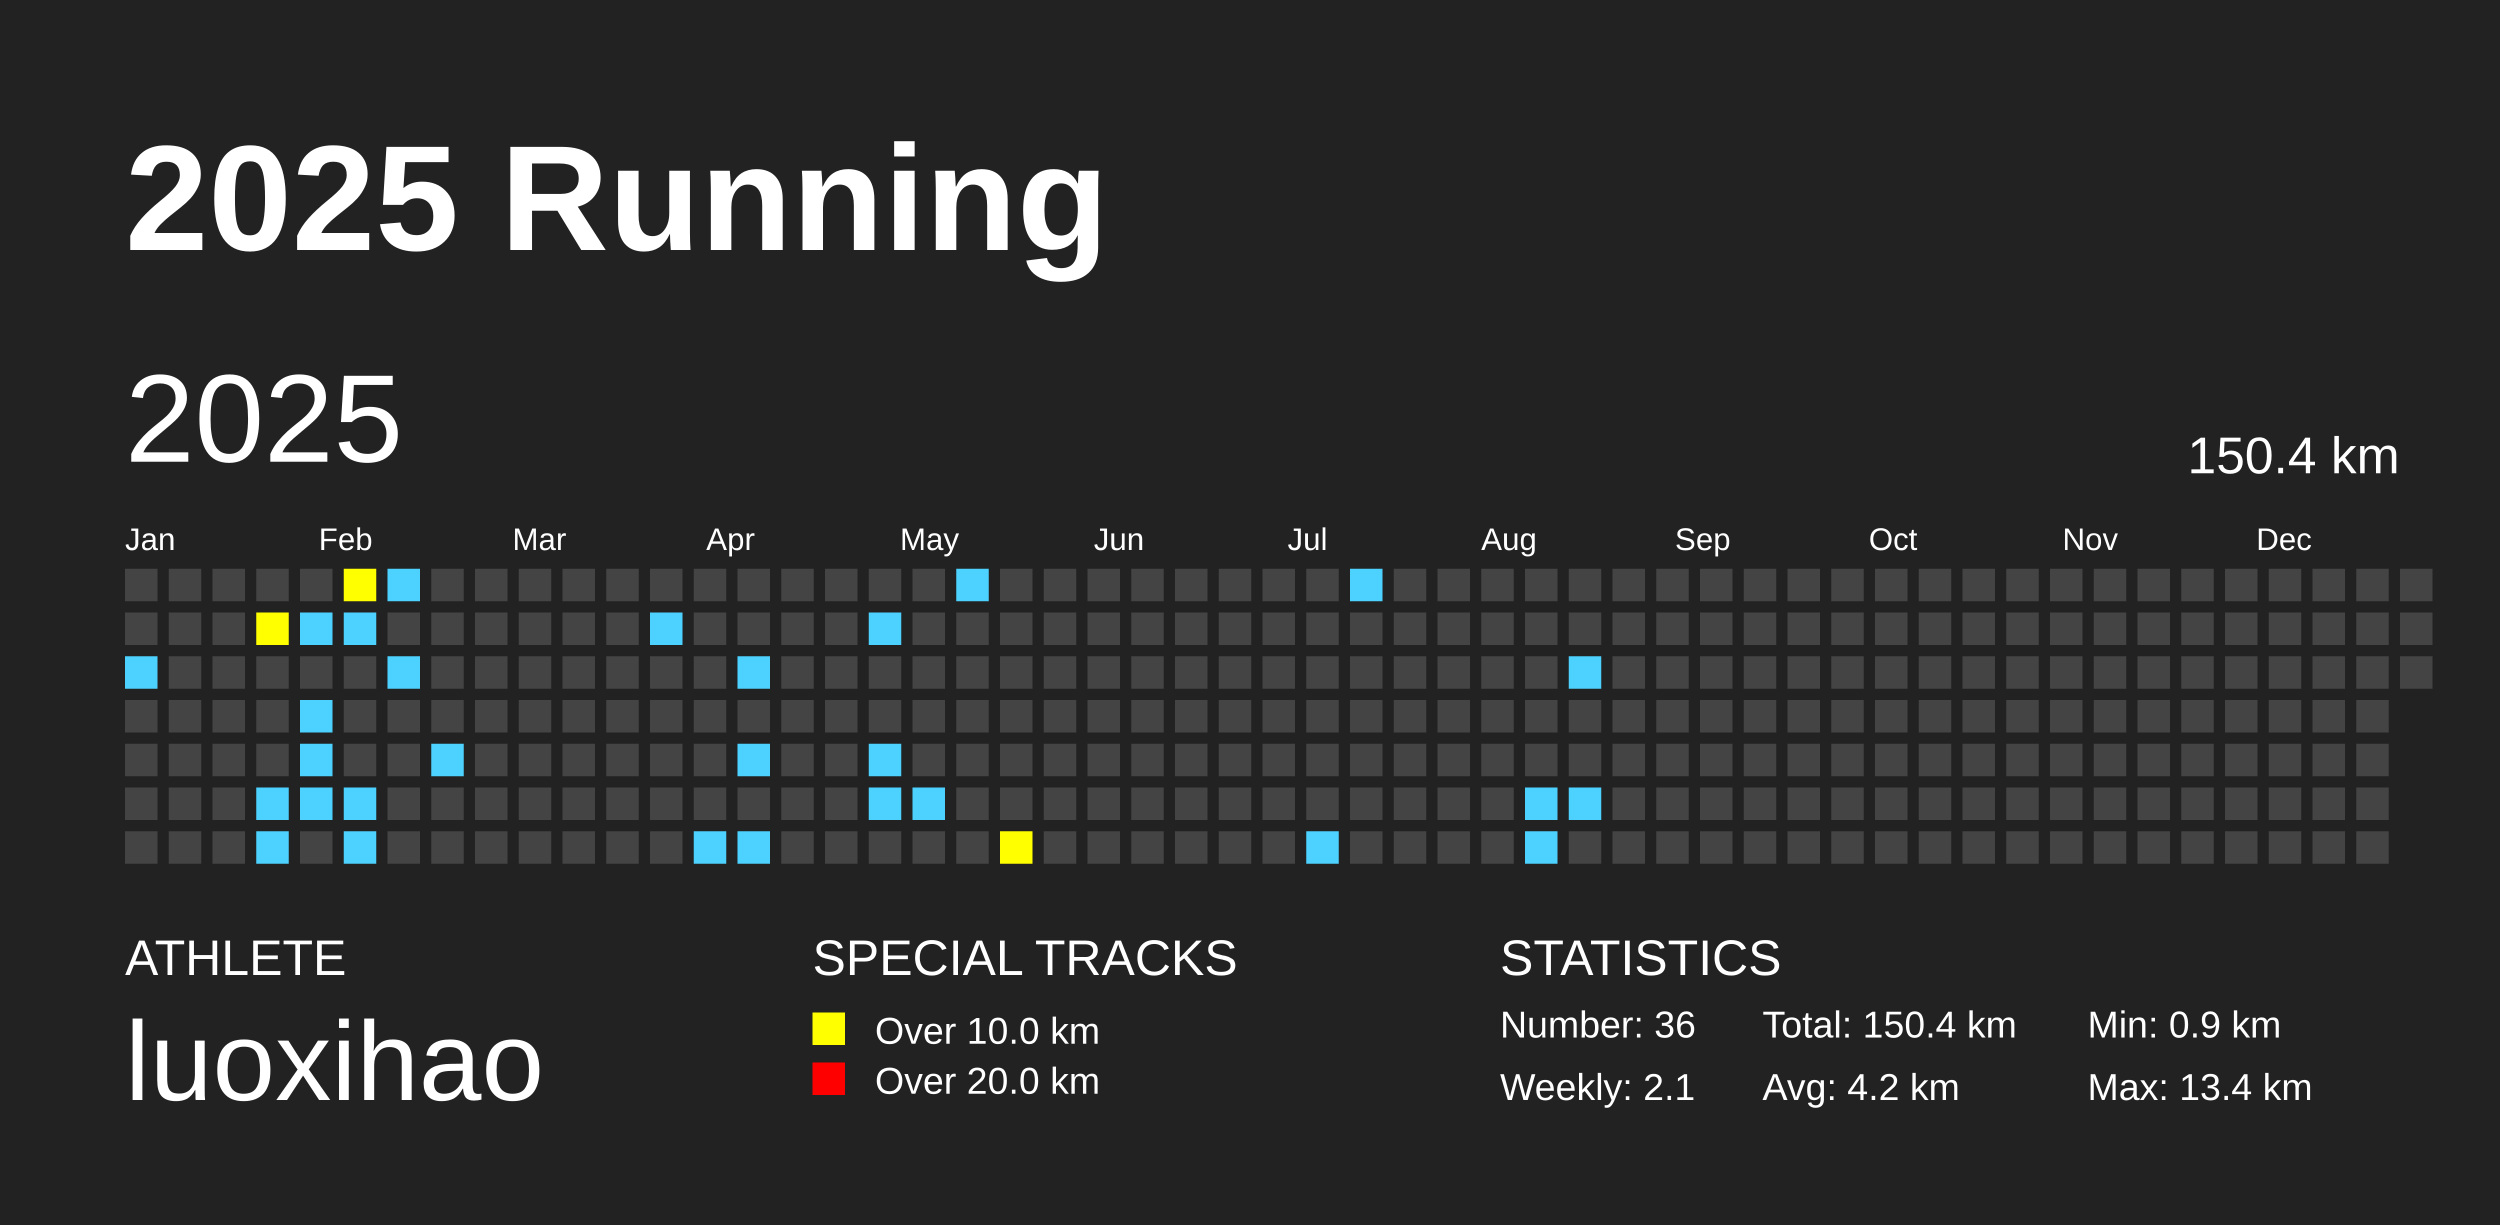
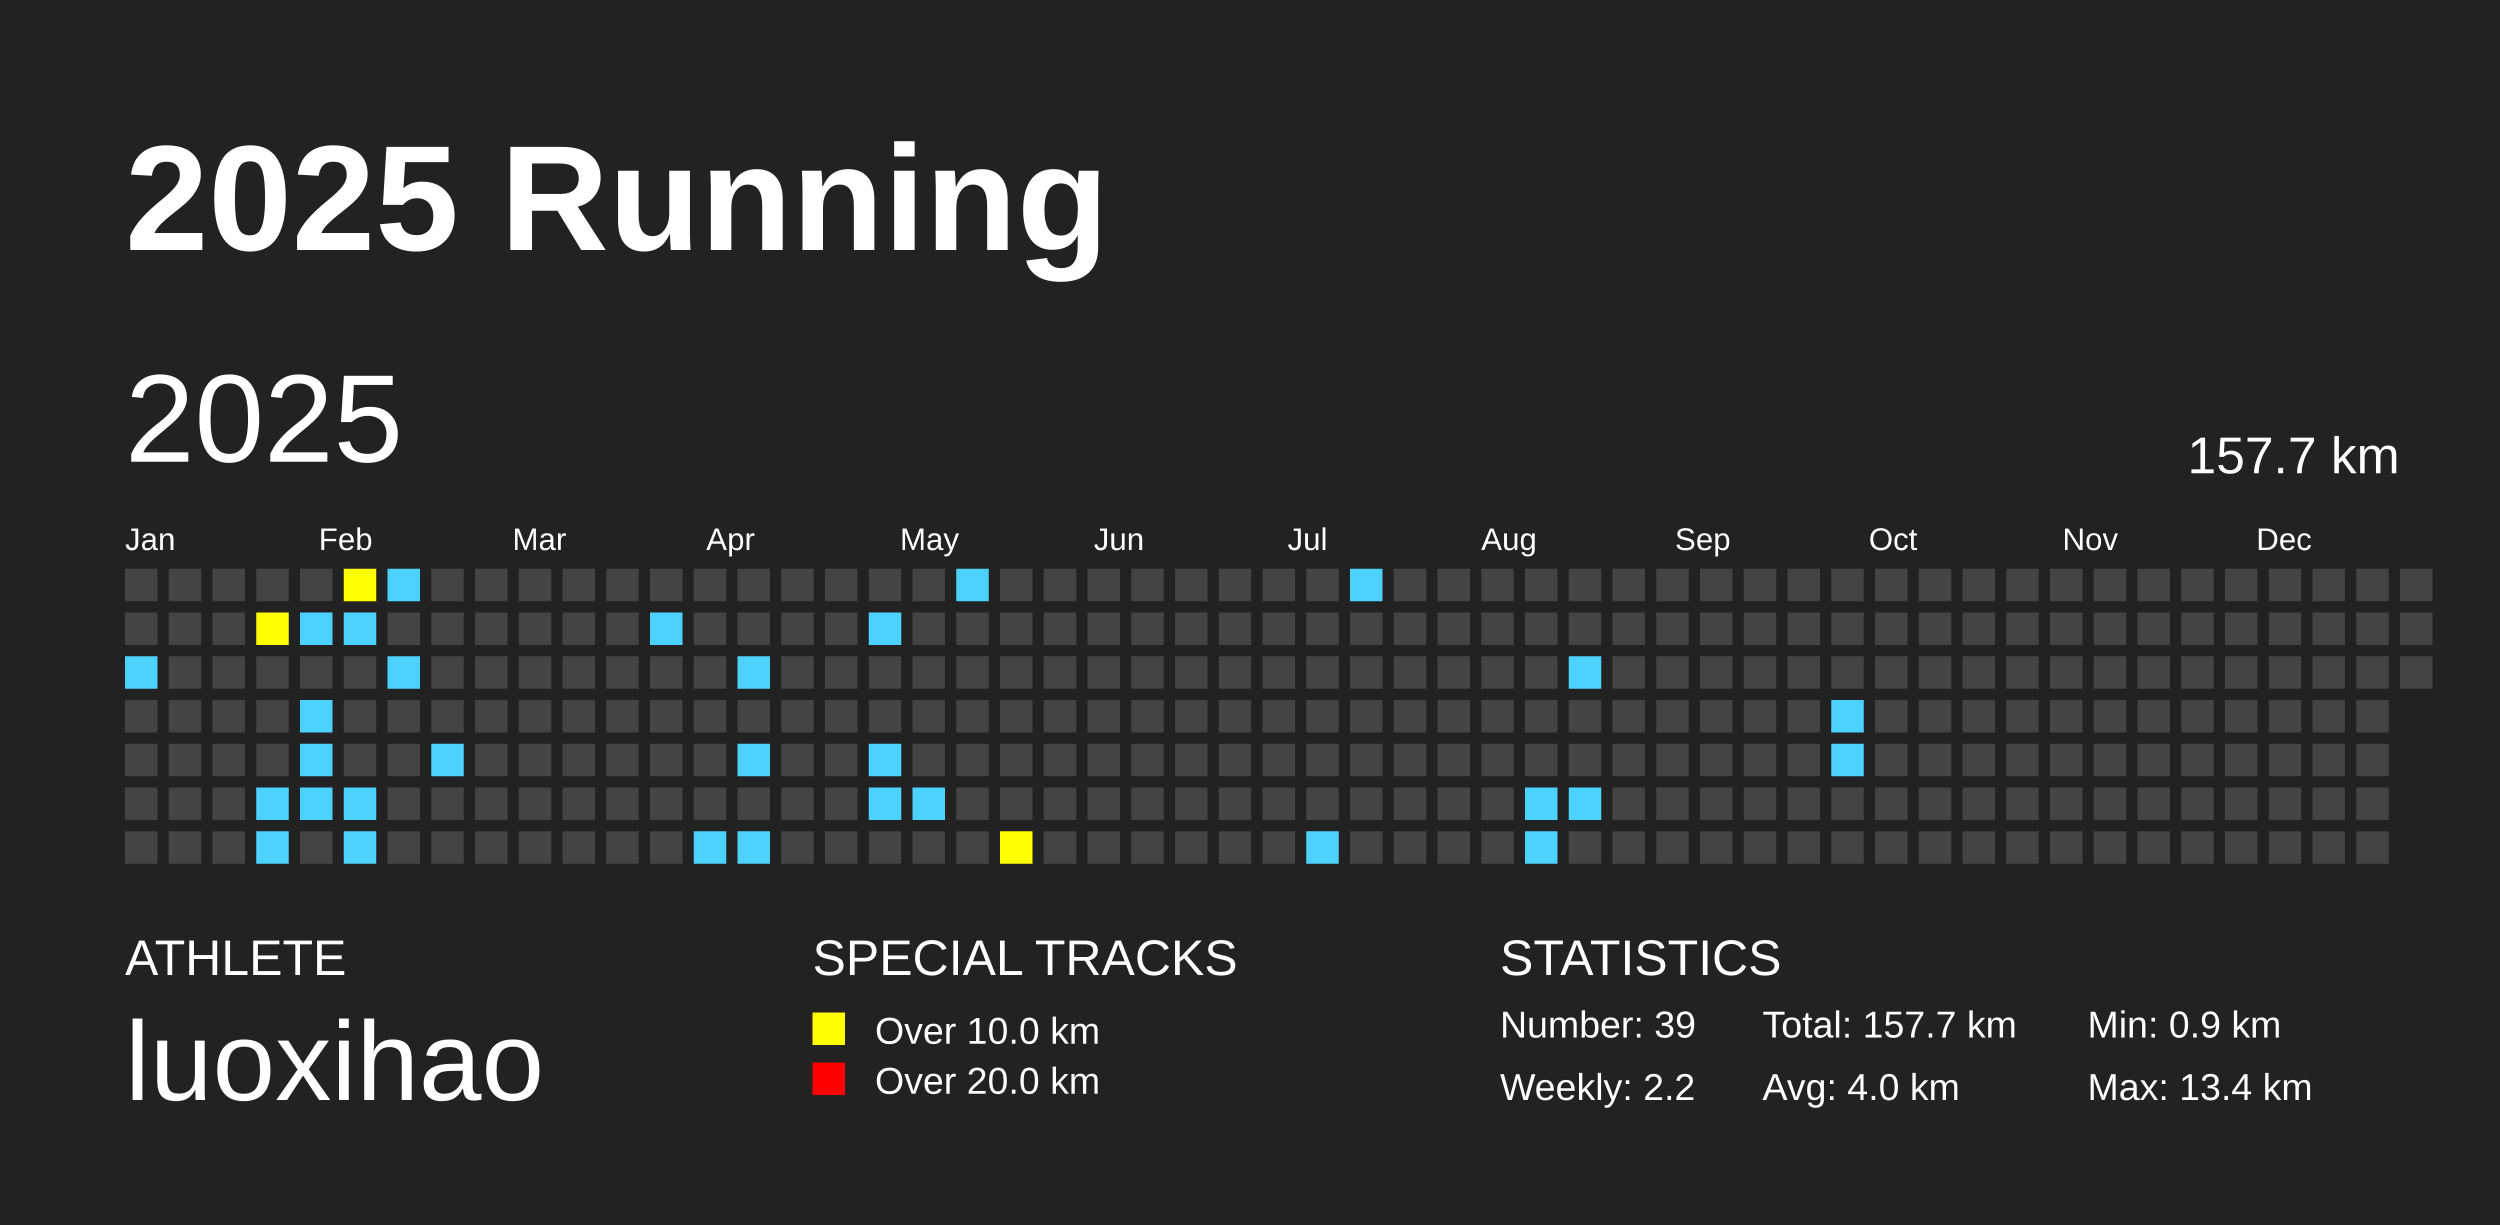
<svg xmlns="http://www.w3.org/2000/svg" baseProfile="full" height="98mm" version="1.1" viewBox="0,0,200,98" width="200mm">
  <defs />
  <rect fill="#222222" height="98" width="200" x="0" y="0" />
  <text fill="#FFFFFF" style="font-size:12px; font-family:Arial; font-weight:bold;" x="10" y="20">2025 Running</text>
  <text fill="#FFFFFF" style="font-size:4px; font-family:Arial" x="10" y="78">ATHLETE</text>
  <text fill="#FFFFFF" style="font-size:9px; font-family:Arial" x="10" y="88">luoxihao</text>
  <text fill="#FFFFFF" style="font-size:4px; font-family:Arial" x="65" y="78">SPECIAL TRACKS</text>
  <rect fill="yellow" height="2.6" width="2.6" x="65" y="81" />
  <text fill="#FFFFFF" style="font-size:3px; font-family:Arial" x="70" y="83.5">Over 10.0 km</text>
  <rect fill="red" height="2.6" width="2.6" x="65" y="85" />
  <text fill="#FFFFFF" style="font-size:3px; font-family:Arial" x="70" y="87.5">Over 20.0 km</text>
  <text fill="#FFFFFF" style="font-size:4px; font-family:Arial" x="120" y="78">STATISTICS</text>
-   <text fill="#FFFFFF" style="font-size:3px; font-family:Arial" x="120" y="83">Number: 36</text>
-   <text fill="#FFFFFF" style="font-size:3px; font-family:Arial" x="120" y="88">Weekly: 2.1</text>
-   <text fill="#FFFFFF" style="font-size:3px; font-family:Arial" x="141" y="83">Total: 150.4 km</text>
-   <text fill="#FFFFFF" style="font-size:3px; font-family:Arial" x="141" y="88">Avg: 4.2 km</text>
+   <text fill="#FFFFFF" style="font-size:3px; font-family:Arial" x="120" y="83">Number: 39</text>
+   <text fill="#FFFFFF" style="font-size:3px; font-family:Arial" x="120" y="88">Weekly: 2.2</text>
+   <text fill="#FFFFFF" style="font-size:3px; font-family:Arial" x="141" y="83">Total: 157.7 km</text>
+   <text fill="#FFFFFF" style="font-size:3px; font-family:Arial" x="141" y="88">Avg: 4.0 km</text>
  <text fill="#FFFFFF" style="font-size:3px; font-family:Arial" x="167" y="83">Min: 0.9 km</text>
  <text fill="#FFFFFF" style="font-size:3px; font-family:Arial" x="167" y="88">Max: 13.4 km</text>
  <text dominant-baseline="hanging" fill="#FFFFFF" style="font-size:10.0px; font-family:Arial;" x="10" y="30">2025</text>
-   <text dominant-baseline="hanging" fill="#FFFFFF" style="font-size:4.125px; font-family:Arial;" x="175" y="35">150.4 km</text>
+   <text dominant-baseline="hanging" fill="#FFFFFF" style="font-size:4.125px; font-family:Arial;" x="175" y="35">157.7 km</text>
  <text fill="#FFFFFF" style="font-size:2.5px; font-family:Arial" x="10.0" y="44">Jan</text>
  <text fill="#FFFFFF" style="font-size:2.5px; font-family:Arial" x="25.5" y="44">Feb</text>
  <text fill="#FFFFFF" style="font-size:2.5px; font-family:Arial" x="41.0" y="44">Mar</text>
  <text fill="#FFFFFF" style="font-size:2.5px; font-family:Arial" x="56.5" y="44">Apr</text>
  <text fill="#FFFFFF" style="font-size:2.5px; font-family:Arial" x="72.0" y="44">May</text>
  <text fill="#FFFFFF" style="font-size:2.5px; font-family:Arial" x="87.5" y="44">Jun</text>
  <text fill="#FFFFFF" style="font-size:2.5px; font-family:Arial" x="103.0" y="44">Jul</text>
  <text fill="#FFFFFF" style="font-size:2.5px; font-family:Arial" x="118.5" y="44">Aug</text>
  <text fill="#FFFFFF" style="font-size:2.5px; font-family:Arial" x="134.0" y="44">Sep</text>
  <text fill="#FFFFFF" style="font-size:2.5px; font-family:Arial" x="149.5" y="44">Oct</text>
  <text fill="#FFFFFF" style="font-size:2.5px; font-family:Arial" x="165.0" y="44">Nov</text>
  <text fill="#FFFFFF" style="font-size:2.5px; font-family:Arial" x="180.5" y="44">Dec</text>
  <rect fill="#444444" height="2.6" width="2.6" x="10.0" y="45.5" />
  <rect fill="#444444" height="2.6" width="2.6" x="10.0" y="49.0" />
  <rect fill="#4DD2FF" height="2.6" width="2.6" x="10.0" y="52.5" />
  <rect fill="#444444" height="2.6" width="2.6" x="10.0" y="56.0" />
  <rect fill="#444444" height="2.6" width="2.6" x="10.0" y="59.5" />
  <rect fill="#444444" height="2.6" width="2.6" x="10.0" y="63.0" />
  <rect fill="#444444" height="2.6" width="2.6" x="10.0" y="66.5" />
  <rect fill="#444444" height="2.6" width="2.6" x="13.5" y="45.5" />
  <rect fill="#444444" height="2.6" width="2.6" x="13.5" y="49.0" />
  <rect fill="#444444" height="2.6" width="2.6" x="13.5" y="52.5" />
  <rect fill="#444444" height="2.6" width="2.6" x="13.5" y="56.0" />
  <rect fill="#444444" height="2.6" width="2.6" x="13.5" y="59.5" />
  <rect fill="#444444" height="2.6" width="2.6" x="13.5" y="63.0" />
  <rect fill="#444444" height="2.6" width="2.6" x="13.5" y="66.5" />
  <rect fill="#444444" height="2.6" width="2.6" x="17.0" y="45.5" />
  <rect fill="#444444" height="2.6" width="2.6" x="17.0" y="49.0" />
  <rect fill="#444444" height="2.6" width="2.6" x="17.0" y="52.5" />
  <rect fill="#444444" height="2.6" width="2.6" x="17.0" y="56.0" />
  <rect fill="#444444" height="2.6" width="2.6" x="17.0" y="59.5" />
  <rect fill="#444444" height="2.6" width="2.6" x="17.0" y="63.0" />
  <rect fill="#444444" height="2.6" width="2.6" x="17.0" y="66.5" />
  <rect fill="#444444" height="2.6" width="2.6" x="20.5" y="45.5" />
  <rect fill="yellow" height="2.6" width="2.6" x="20.5" y="49.0" />
  <rect fill="#444444" height="2.6" width="2.6" x="20.5" y="52.5" />
  <rect fill="#444444" height="2.6" width="2.6" x="20.5" y="56.0" />
  <rect fill="#444444" height="2.6" width="2.6" x="20.5" y="59.5" />
  <rect fill="#4DD2FF" height="2.6" width="2.6" x="20.5" y="63.0" />
  <rect fill="#4DD2FF" height="2.6" width="2.6" x="20.5" y="66.5" />
  <rect fill="#444444" height="2.6" width="2.6" x="24.0" y="45.5" />
  <rect fill="#4DD2FF" height="2.6" width="2.6" x="24.0" y="49.0" />
  <rect fill="#444444" height="2.6" width="2.6" x="24.0" y="52.5" />
  <rect fill="#4DD2FF" height="2.6" width="2.6" x="24.0" y="56.0" />
  <rect fill="#4DD2FF" height="2.6" width="2.6" x="24.0" y="59.5" />
  <rect fill="#4DD2FF" height="2.6" width="2.6" x="24.0" y="63.0" />
  <rect fill="#444444" height="2.6" width="2.6" x="24.0" y="66.5" />
  <rect fill="yellow" height="2.6" width="2.6" x="27.5" y="45.5" />
  <rect fill="#4DD2FF" height="2.6" width="2.6" x="27.5" y="49.0" />
  <rect fill="#444444" height="2.6" width="2.6" x="27.5" y="52.5" />
  <rect fill="#444444" height="2.6" width="2.6" x="27.5" y="56.0" />
  <rect fill="#444444" height="2.6" width="2.6" x="27.5" y="59.5" />
  <rect fill="#4DD2FF" height="2.6" width="2.6" x="27.5" y="63.0" />
  <rect fill="#4DD2FF" height="2.6" width="2.6" x="27.5" y="66.5" />
  <rect fill="#4DD2FF" height="2.6" width="2.6" x="31.0" y="45.5" />
  <rect fill="#444444" height="2.6" width="2.6" x="31.0" y="49.0" />
  <rect fill="#4DD2FF" height="2.6" width="2.6" x="31.0" y="52.5" />
  <rect fill="#444444" height="2.6" width="2.6" x="31.0" y="56.0" />
  <rect fill="#444444" height="2.6" width="2.6" x="31.0" y="59.5" />
  <rect fill="#444444" height="2.6" width="2.6" x="31.0" y="63.0" />
  <rect fill="#444444" height="2.6" width="2.6" x="31.0" y="66.5" />
  <rect fill="#444444" height="2.6" width="2.6" x="34.5" y="45.5" />
  <rect fill="#444444" height="2.6" width="2.6" x="34.5" y="49.0" />
  <rect fill="#444444" height="2.6" width="2.6" x="34.5" y="52.5" />
  <rect fill="#444444" height="2.6" width="2.6" x="34.5" y="56.0" />
  <rect fill="#4DD2FF" height="2.6" width="2.6" x="34.5" y="59.5" />
  <rect fill="#444444" height="2.6" width="2.6" x="34.5" y="63.0" />
  <rect fill="#444444" height="2.6" width="2.6" x="34.5" y="66.5" />
  <rect fill="#444444" height="2.6" width="2.6" x="38.0" y="45.5" />
  <rect fill="#444444" height="2.6" width="2.6" x="38.0" y="49.0" />
  <rect fill="#444444" height="2.6" width="2.6" x="38.0" y="52.5" />
  <rect fill="#444444" height="2.6" width="2.6" x="38.0" y="56.0" />
  <rect fill="#444444" height="2.6" width="2.6" x="38.0" y="59.5" />
  <rect fill="#444444" height="2.6" width="2.6" x="38.0" y="63.0" />
  <rect fill="#444444" height="2.6" width="2.6" x="38.0" y="66.5" />
  <rect fill="#444444" height="2.6" width="2.6" x="41.5" y="45.5" />
  <rect fill="#444444" height="2.6" width="2.6" x="41.5" y="49.0" />
  <rect fill="#444444" height="2.6" width="2.6" x="41.5" y="52.5" />
  <rect fill="#444444" height="2.6" width="2.6" x="41.5" y="56.0" />
  <rect fill="#444444" height="2.6" width="2.6" x="41.5" y="59.5" />
  <rect fill="#444444" height="2.6" width="2.6" x="41.5" y="63.0" />
  <rect fill="#444444" height="2.6" width="2.6" x="41.5" y="66.5" />
  <rect fill="#444444" height="2.6" width="2.6" x="45.0" y="45.5" />
  <rect fill="#444444" height="2.6" width="2.6" x="45.0" y="49.0" />
  <rect fill="#444444" height="2.6" width="2.6" x="45.0" y="52.5" />
  <rect fill="#444444" height="2.6" width="2.6" x="45.0" y="56.0" />
  <rect fill="#444444" height="2.6" width="2.6" x="45.0" y="59.5" />
  <rect fill="#444444" height="2.6" width="2.6" x="45.0" y="63.0" />
  <rect fill="#444444" height="2.6" width="2.6" x="45.0" y="66.5" />
  <rect fill="#444444" height="2.6" width="2.6" x="48.5" y="45.5" />
  <rect fill="#444444" height="2.6" width="2.6" x="48.5" y="49.0" />
  <rect fill="#444444" height="2.6" width="2.6" x="48.5" y="52.5" />
  <rect fill="#444444" height="2.6" width="2.6" x="48.5" y="56.0" />
  <rect fill="#444444" height="2.6" width="2.6" x="48.5" y="59.5" />
  <rect fill="#444444" height="2.6" width="2.6" x="48.5" y="63.0" />
  <rect fill="#444444" height="2.6" width="2.6" x="48.5" y="66.5" />
  <rect fill="#444444" height="2.6" width="2.6" x="52.0" y="45.5" />
  <rect fill="#4DD2FF" height="2.6" width="2.6" x="52.0" y="49.0" />
  <rect fill="#444444" height="2.6" width="2.6" x="52.0" y="52.5" />
  <rect fill="#444444" height="2.6" width="2.6" x="52.0" y="56.0" />
  <rect fill="#444444" height="2.6" width="2.6" x="52.0" y="59.5" />
  <rect fill="#444444" height="2.6" width="2.6" x="52.0" y="63.0" />
  <rect fill="#444444" height="2.6" width="2.6" x="52.0" y="66.5" />
  <rect fill="#444444" height="2.6" width="2.6" x="55.5" y="45.5" />
  <rect fill="#444444" height="2.6" width="2.6" x="55.5" y="49.0" />
  <rect fill="#444444" height="2.6" width="2.6" x="55.5" y="52.5" />
  <rect fill="#444444" height="2.6" width="2.6" x="55.5" y="56.0" />
  <rect fill="#444444" height="2.6" width="2.6" x="55.5" y="59.5" />
  <rect fill="#444444" height="2.6" width="2.6" x="55.5" y="63.0" />
  <rect fill="#4DD2FF" height="2.6" width="2.6" x="55.5" y="66.5" />
  <rect fill="#444444" height="2.6" width="2.6" x="59.0" y="45.5" />
  <rect fill="#444444" height="2.6" width="2.6" x="59.0" y="49.0" />
  <rect fill="#4DD2FF" height="2.6" width="2.6" x="59.0" y="52.5" />
  <rect fill="#444444" height="2.6" width="2.6" x="59.0" y="56.0" />
  <rect fill="#4DD2FF" height="2.6" width="2.6" x="59.0" y="59.5" />
  <rect fill="#444444" height="2.6" width="2.6" x="59.0" y="63.0" />
  <rect fill="#4DD2FF" height="2.6" width="2.6" x="59.0" y="66.5" />
  <rect fill="#444444" height="2.6" width="2.6" x="62.5" y="45.5" />
  <rect fill="#444444" height="2.6" width="2.6" x="62.5" y="49.0" />
  <rect fill="#444444" height="2.6" width="2.6" x="62.5" y="52.5" />
  <rect fill="#444444" height="2.6" width="2.6" x="62.5" y="56.0" />
  <rect fill="#444444" height="2.6" width="2.6" x="62.5" y="59.5" />
  <rect fill="#444444" height="2.6" width="2.6" x="62.5" y="63.0" />
  <rect fill="#444444" height="2.6" width="2.6" x="62.5" y="66.5" />
  <rect fill="#444444" height="2.6" width="2.6" x="66.0" y="45.5" />
  <rect fill="#444444" height="2.6" width="2.6" x="66.0" y="49.0" />
  <rect fill="#444444" height="2.6" width="2.6" x="66.0" y="52.5" />
  <rect fill="#444444" height="2.6" width="2.6" x="66.0" y="56.0" />
  <rect fill="#444444" height="2.6" width="2.6" x="66.0" y="59.5" />
  <rect fill="#444444" height="2.6" width="2.6" x="66.0" y="63.0" />
  <rect fill="#444444" height="2.6" width="2.6" x="66.0" y="66.5" />
  <rect fill="#444444" height="2.6" width="2.6" x="69.5" y="45.5" />
  <rect fill="#4DD2FF" height="2.6" width="2.6" x="69.5" y="49.0" />
  <rect fill="#444444" height="2.6" width="2.6" x="69.5" y="52.5" />
  <rect fill="#444444" height="2.6" width="2.6" x="69.5" y="56.0" />
  <rect fill="#4DD2FF" height="2.6" width="2.6" x="69.5" y="59.5" />
  <rect fill="#4DD2FF" height="2.6" width="2.6" x="69.5" y="63.0" />
  <rect fill="#444444" height="2.6" width="2.6" x="69.5" y="66.5" />
  <rect fill="#444444" height="2.6" width="2.6" x="73.0" y="45.5" />
  <rect fill="#444444" height="2.6" width="2.6" x="73.0" y="49.0" />
  <rect fill="#444444" height="2.6" width="2.6" x="73.0" y="52.5" />
  <rect fill="#444444" height="2.6" width="2.6" x="73.0" y="56.0" />
  <rect fill="#444444" height="2.6" width="2.6" x="73.0" y="59.5" />
  <rect fill="#4DD2FF" height="2.6" width="2.6" x="73.0" y="63.0" />
  <rect fill="#444444" height="2.6" width="2.6" x="73.0" y="66.5" />
  <rect fill="#4DD2FF" height="2.6" width="2.6" x="76.5" y="45.5" />
  <rect fill="#444444" height="2.6" width="2.6" x="76.5" y="49.0" />
  <rect fill="#444444" height="2.6" width="2.6" x="76.5" y="52.5" />
  <rect fill="#444444" height="2.6" width="2.6" x="76.5" y="56.0" />
  <rect fill="#444444" height="2.6" width="2.6" x="76.5" y="59.5" />
  <rect fill="#444444" height="2.6" width="2.6" x="76.5" y="63.0" />
  <rect fill="#444444" height="2.6" width="2.6" x="76.5" y="66.5" />
  <rect fill="#444444" height="2.6" width="2.6" x="80.0" y="45.5" />
  <rect fill="#444444" height="2.6" width="2.6" x="80.0" y="49.0" />
  <rect fill="#444444" height="2.6" width="2.6" x="80.0" y="52.5" />
  <rect fill="#444444" height="2.6" width="2.6" x="80.0" y="56.0" />
  <rect fill="#444444" height="2.6" width="2.6" x="80.0" y="59.5" />
  <rect fill="#444444" height="2.6" width="2.6" x="80.0" y="63.0" />
  <rect fill="yellow" height="2.6" width="2.6" x="80.0" y="66.5" />
  <rect fill="#444444" height="2.6" width="2.6" x="83.5" y="45.5" />
  <rect fill="#444444" height="2.6" width="2.6" x="83.5" y="49.0" />
  <rect fill="#444444" height="2.6" width="2.6" x="83.5" y="52.5" />
  <rect fill="#444444" height="2.6" width="2.6" x="83.5" y="56.0" />
  <rect fill="#444444" height="2.6" width="2.6" x="83.5" y="59.5" />
  <rect fill="#444444" height="2.6" width="2.6" x="83.5" y="63.0" />
  <rect fill="#444444" height="2.6" width="2.6" x="83.5" y="66.5" />
  <rect fill="#444444" height="2.6" width="2.6" x="87.0" y="45.5" />
  <rect fill="#444444" height="2.6" width="2.6" x="87.0" y="49.0" />
  <rect fill="#444444" height="2.6" width="2.6" x="87.0" y="52.5" />
  <rect fill="#444444" height="2.6" width="2.6" x="87.0" y="56.0" />
  <rect fill="#444444" height="2.6" width="2.6" x="87.0" y="59.5" />
  <rect fill="#444444" height="2.6" width="2.6" x="87.0" y="63.0" />
  <rect fill="#444444" height="2.6" width="2.6" x="87.0" y="66.5" />
  <rect fill="#444444" height="2.6" width="2.6" x="90.5" y="45.5" />
  <rect fill="#444444" height="2.6" width="2.6" x="90.5" y="49.0" />
  <rect fill="#444444" height="2.6" width="2.6" x="90.5" y="52.5" />
  <rect fill="#444444" height="2.6" width="2.6" x="90.5" y="56.0" />
  <rect fill="#444444" height="2.6" width="2.6" x="90.5" y="59.5" />
  <rect fill="#444444" height="2.6" width="2.6" x="90.5" y="63.0" />
  <rect fill="#444444" height="2.6" width="2.6" x="90.5" y="66.5" />
  <rect fill="#444444" height="2.6" width="2.6" x="94.0" y="45.5" />
  <rect fill="#444444" height="2.6" width="2.6" x="94.0" y="49.0" />
  <rect fill="#444444" height="2.6" width="2.6" x="94.0" y="52.5" />
  <rect fill="#444444" height="2.6" width="2.6" x="94.0" y="56.0" />
  <rect fill="#444444" height="2.6" width="2.6" x="94.0" y="59.5" />
  <rect fill="#444444" height="2.6" width="2.6" x="94.0" y="63.0" />
  <rect fill="#444444" height="2.6" width="2.6" x="94.0" y="66.5" />
  <rect fill="#444444" height="2.6" width="2.6" x="97.5" y="45.5" />
  <rect fill="#444444" height="2.6" width="2.6" x="97.5" y="49.0" />
  <rect fill="#444444" height="2.6" width="2.6" x="97.5" y="52.5" />
  <rect fill="#444444" height="2.6" width="2.6" x="97.5" y="56.0" />
  <rect fill="#444444" height="2.6" width="2.6" x="97.5" y="59.5" />
  <rect fill="#444444" height="2.6" width="2.6" x="97.5" y="63.0" />
  <rect fill="#444444" height="2.6" width="2.6" x="97.5" y="66.5" />
  <rect fill="#444444" height="2.6" width="2.6" x="101.0" y="45.5" />
  <rect fill="#444444" height="2.6" width="2.6" x="101.0" y="49.0" />
  <rect fill="#444444" height="2.6" width="2.6" x="101.0" y="52.5" />
  <rect fill="#444444" height="2.6" width="2.6" x="101.0" y="56.0" />
  <rect fill="#444444" height="2.6" width="2.6" x="101.0" y="59.5" />
  <rect fill="#444444" height="2.6" width="2.6" x="101.0" y="63.0" />
  <rect fill="#444444" height="2.6" width="2.6" x="101.0" y="66.5" />
  <rect fill="#444444" height="2.6" width="2.6" x="104.5" y="45.5" />
  <rect fill="#444444" height="2.6" width="2.6" x="104.5" y="49.0" />
  <rect fill="#444444" height="2.6" width="2.6" x="104.5" y="52.5" />
  <rect fill="#444444" height="2.6" width="2.6" x="104.5" y="56.0" />
  <rect fill="#444444" height="2.6" width="2.6" x="104.5" y="59.5" />
  <rect fill="#444444" height="2.6" width="2.6" x="104.5" y="63.0" />
  <rect fill="#4DD2FF" height="2.6" width="2.6" x="104.5" y="66.5" />
  <rect fill="#4DD2FF" height="2.6" width="2.6" x="108.0" y="45.5" />
  <rect fill="#444444" height="2.6" width="2.6" x="108.0" y="49.0" />
  <rect fill="#444444" height="2.6" width="2.6" x="108.0" y="52.5" />
  <rect fill="#444444" height="2.6" width="2.6" x="108.0" y="56.0" />
  <rect fill="#444444" height="2.6" width="2.6" x="108.0" y="59.5" />
  <rect fill="#444444" height="2.6" width="2.6" x="108.0" y="63.0" />
  <rect fill="#444444" height="2.6" width="2.6" x="108.0" y="66.5" />
  <rect fill="#444444" height="2.6" width="2.6" x="111.5" y="45.5" />
  <rect fill="#444444" height="2.6" width="2.6" x="111.5" y="49.0" />
  <rect fill="#444444" height="2.6" width="2.6" x="111.5" y="52.5" />
  <rect fill="#444444" height="2.6" width="2.6" x="111.5" y="56.0" />
  <rect fill="#444444" height="2.6" width="2.6" x="111.5" y="59.5" />
  <rect fill="#444444" height="2.6" width="2.6" x="111.5" y="63.0" />
  <rect fill="#444444" height="2.6" width="2.6" x="111.5" y="66.5" />
  <rect fill="#444444" height="2.6" width="2.6" x="115.0" y="45.5" />
  <rect fill="#444444" height="2.6" width="2.6" x="115.0" y="49.0" />
  <rect fill="#444444" height="2.6" width="2.6" x="115.0" y="52.5" />
  <rect fill="#444444" height="2.6" width="2.6" x="115.0" y="56.0" />
  <rect fill="#444444" height="2.6" width="2.6" x="115.0" y="59.5" />
  <rect fill="#444444" height="2.6" width="2.6" x="115.0" y="63.0" />
  <rect fill="#444444" height="2.6" width="2.6" x="115.0" y="66.5" />
  <rect fill="#444444" height="2.6" width="2.6" x="118.5" y="45.5" />
  <rect fill="#444444" height="2.6" width="2.6" x="118.5" y="49.0" />
  <rect fill="#444444" height="2.6" width="2.6" x="118.5" y="52.5" />
  <rect fill="#444444" height="2.6" width="2.6" x="118.5" y="56.0" />
  <rect fill="#444444" height="2.6" width="2.6" x="118.5" y="59.5" />
  <rect fill="#444444" height="2.6" width="2.6" x="118.5" y="63.0" />
  <rect fill="#444444" height="2.6" width="2.6" x="118.5" y="66.5" />
  <rect fill="#444444" height="2.6" width="2.6" x="122.0" y="45.5" />
  <rect fill="#444444" height="2.6" width="2.6" x="122.0" y="49.0" />
  <rect fill="#444444" height="2.6" width="2.6" x="122.0" y="52.5" />
  <rect fill="#444444" height="2.6" width="2.6" x="122.0" y="56.0" />
  <rect fill="#444444" height="2.6" width="2.6" x="122.0" y="59.5" />
  <rect fill="#4DD2FF" height="2.6" width="2.6" x="122.0" y="63.0" />
  <rect fill="#4DD2FF" height="2.6" width="2.6" x="122.0" y="66.5" />
  <rect fill="#444444" height="2.6" width="2.6" x="125.5" y="45.5" />
  <rect fill="#444444" height="2.6" width="2.6" x="125.5" y="49.0" />
  <rect fill="#4DD2FF" height="2.6" width="2.6" x="125.5" y="52.5" />
  <rect fill="#444444" height="2.6" width="2.6" x="125.5" y="56.0" />
  <rect fill="#444444" height="2.6" width="2.6" x="125.5" y="59.5" />
  <rect fill="#4DD2FF" height="2.6" width="2.6" x="125.5" y="63.0" />
  <rect fill="#444444" height="2.6" width="2.6" x="125.5" y="66.5" />
  <rect fill="#444444" height="2.6" width="2.6" x="129.0" y="45.5" />
  <rect fill="#444444" height="2.6" width="2.6" x="129.0" y="49.0" />
  <rect fill="#444444" height="2.6" width="2.6" x="129.0" y="52.5" />
  <rect fill="#444444" height="2.6" width="2.6" x="129.0" y="56.0" />
  <rect fill="#444444" height="2.6" width="2.6" x="129.0" y="59.5" />
  <rect fill="#444444" height="2.6" width="2.6" x="129.0" y="63.0" />
  <rect fill="#444444" height="2.6" width="2.6" x="129.0" y="66.5" />
  <rect fill="#444444" height="2.6" width="2.6" x="132.5" y="45.5" />
  <rect fill="#444444" height="2.6" width="2.6" x="132.5" y="49.0" />
  <rect fill="#444444" height="2.6" width="2.6" x="132.5" y="52.5" />
  <rect fill="#444444" height="2.6" width="2.6" x="132.5" y="56.0" />
  <rect fill="#444444" height="2.6" width="2.6" x="132.5" y="59.5" />
  <rect fill="#444444" height="2.6" width="2.6" x="132.5" y="63.0" />
  <rect fill="#444444" height="2.6" width="2.6" x="132.5" y="66.5" />
  <rect fill="#444444" height="2.6" width="2.6" x="136.0" y="45.5" />
  <rect fill="#444444" height="2.6" width="2.6" x="136.0" y="49.0" />
  <rect fill="#444444" height="2.6" width="2.6" x="136.0" y="52.5" />
  <rect fill="#444444" height="2.6" width="2.6" x="136.0" y="56.0" />
  <rect fill="#444444" height="2.6" width="2.6" x="136.0" y="59.5" />
  <rect fill="#444444" height="2.6" width="2.6" x="136.0" y="63.0" />
  <rect fill="#444444" height="2.6" width="2.6" x="136.0" y="66.5" />
  <rect fill="#444444" height="2.6" width="2.6" x="139.5" y="45.5" />
  <rect fill="#444444" height="2.6" width="2.6" x="139.5" y="49.0" />
  <rect fill="#444444" height="2.6" width="2.6" x="139.5" y="52.5" />
  <rect fill="#444444" height="2.6" width="2.6" x="139.5" y="56.0" />
  <rect fill="#444444" height="2.6" width="2.6" x="139.5" y="59.5" />
  <rect fill="#444444" height="2.6" width="2.6" x="139.5" y="63.0" />
  <rect fill="#444444" height="2.6" width="2.6" x="139.5" y="66.5" />
  <rect fill="#444444" height="2.6" width="2.6" x="143.0" y="45.5" />
  <rect fill="#444444" height="2.6" width="2.6" x="143.0" y="49.0" />
  <rect fill="#444444" height="2.6" width="2.6" x="143.0" y="52.5" />
  <rect fill="#444444" height="2.6" width="2.6" x="143.0" y="56.0" />
  <rect fill="#444444" height="2.6" width="2.6" x="143.0" y="59.5" />
  <rect fill="#444444" height="2.6" width="2.6" x="143.0" y="63.0" />
  <rect fill="#444444" height="2.6" width="2.6" x="143.0" y="66.5" />
  <rect fill="#444444" height="2.6" width="2.6" x="146.5" y="45.5" />
  <rect fill="#444444" height="2.6" width="2.6" x="146.5" y="49.0" />
  <rect fill="#444444" height="2.6" width="2.6" x="146.5" y="52.5" />
-   <rect fill="#444444" height="2.6" width="2.6" x="146.5" y="56.0" />
-   <rect fill="#444444" height="2.6" width="2.6" x="146.5" y="59.5" />
+   <rect fill="#4DD2FF" height="2.6" width="2.6" x="146.5" y="56.0" />
+   <rect fill="#4DD2FF" height="2.6" width="2.6" x="146.5" y="59.5" />
  <rect fill="#444444" height="2.6" width="2.6" x="146.5" y="63.0" />
  <rect fill="#444444" height="2.6" width="2.6" x="146.5" y="66.5" />
  <rect fill="#444444" height="2.6" width="2.6" x="150.0" y="45.5" />
  <rect fill="#444444" height="2.6" width="2.6" x="150.0" y="49.0" />
  <rect fill="#444444" height="2.6" width="2.6" x="150.0" y="52.5" />
  <rect fill="#444444" height="2.6" width="2.6" x="150.0" y="56.0" />
  <rect fill="#444444" height="2.6" width="2.6" x="150.0" y="59.5" />
  <rect fill="#444444" height="2.6" width="2.6" x="150.0" y="63.0" />
  <rect fill="#444444" height="2.6" width="2.6" x="150.0" y="66.5" />
  <rect fill="#444444" height="2.6" width="2.6" x="153.5" y="45.5" />
  <rect fill="#444444" height="2.6" width="2.6" x="153.5" y="49.0" />
  <rect fill="#444444" height="2.6" width="2.6" x="153.5" y="52.5" />
  <rect fill="#444444" height="2.6" width="2.6" x="153.5" y="56.0" />
  <rect fill="#444444" height="2.6" width="2.6" x="153.5" y="59.5" />
  <rect fill="#444444" height="2.6" width="2.6" x="153.5" y="63.0" />
  <rect fill="#444444" height="2.6" width="2.6" x="153.5" y="66.5" />
  <rect fill="#444444" height="2.6" width="2.6" x="157.0" y="45.5" />
  <rect fill="#444444" height="2.6" width="2.6" x="157.0" y="49.0" />
  <rect fill="#444444" height="2.6" width="2.6" x="157.0" y="52.5" />
  <rect fill="#444444" height="2.6" width="2.6" x="157.0" y="56.0" />
  <rect fill="#444444" height="2.6" width="2.6" x="157.0" y="59.5" />
  <rect fill="#444444" height="2.6" width="2.6" x="157.0" y="63.0" />
  <rect fill="#444444" height="2.6" width="2.6" x="157.0" y="66.5" />
  <rect fill="#444444" height="2.6" width="2.6" x="160.5" y="45.5" />
  <rect fill="#444444" height="2.6" width="2.6" x="160.5" y="49.0" />
  <rect fill="#444444" height="2.6" width="2.6" x="160.5" y="52.5" />
  <rect fill="#444444" height="2.6" width="2.6" x="160.5" y="56.0" />
  <rect fill="#444444" height="2.6" width="2.6" x="160.5" y="59.5" />
  <rect fill="#444444" height="2.6" width="2.6" x="160.5" y="63.0" />
  <rect fill="#444444" height="2.6" width="2.6" x="160.5" y="66.5" />
  <rect fill="#444444" height="2.6" width="2.6" x="164.0" y="45.5" />
  <rect fill="#444444" height="2.6" width="2.6" x="164.0" y="49.0" />
  <rect fill="#444444" height="2.6" width="2.6" x="164.0" y="52.5" />
  <rect fill="#444444" height="2.6" width="2.6" x="164.0" y="56.0" />
  <rect fill="#444444" height="2.6" width="2.6" x="164.0" y="59.5" />
  <rect fill="#444444" height="2.6" width="2.6" x="164.0" y="63.0" />
  <rect fill="#444444" height="2.6" width="2.6" x="164.0" y="66.5" />
  <rect fill="#444444" height="2.6" width="2.6" x="167.5" y="45.5" />
  <rect fill="#444444" height="2.6" width="2.6" x="167.5" y="49.0" />
  <rect fill="#444444" height="2.6" width="2.6" x="167.5" y="52.5" />
  <rect fill="#444444" height="2.6" width="2.6" x="167.5" y="56.0" />
  <rect fill="#444444" height="2.6" width="2.6" x="167.5" y="59.5" />
  <rect fill="#444444" height="2.6" width="2.6" x="167.5" y="63.0" />
  <rect fill="#444444" height="2.6" width="2.6" x="167.5" y="66.5" />
  <rect fill="#444444" height="2.6" width="2.6" x="171.0" y="45.5" />
  <rect fill="#444444" height="2.6" width="2.6" x="171.0" y="49.0" />
  <rect fill="#444444" height="2.6" width="2.6" x="171.0" y="52.5" />
  <rect fill="#444444" height="2.6" width="2.6" x="171.0" y="56.0" />
  <rect fill="#444444" height="2.6" width="2.6" x="171.0" y="59.5" />
  <rect fill="#444444" height="2.6" width="2.6" x="171.0" y="63.0" />
  <rect fill="#444444" height="2.6" width="2.6" x="171.0" y="66.5" />
  <rect fill="#444444" height="2.6" width="2.6" x="174.5" y="45.5" />
  <rect fill="#444444" height="2.6" width="2.6" x="174.5" y="49.0" />
  <rect fill="#444444" height="2.6" width="2.6" x="174.5" y="52.5" />
  <rect fill="#444444" height="2.6" width="2.6" x="174.5" y="56.0" />
  <rect fill="#444444" height="2.6" width="2.6" x="174.5" y="59.5" />
  <rect fill="#444444" height="2.6" width="2.6" x="174.5" y="63.0" />
  <rect fill="#444444" height="2.6" width="2.6" x="174.5" y="66.5" />
  <rect fill="#444444" height="2.6" width="2.6" x="178.0" y="45.5" />
  <rect fill="#444444" height="2.6" width="2.6" x="178.0" y="49.0" />
  <rect fill="#444444" height="2.6" width="2.6" x="178.0" y="52.5" />
  <rect fill="#444444" height="2.6" width="2.6" x="178.0" y="56.0" />
  <rect fill="#444444" height="2.6" width="2.6" x="178.0" y="59.5" />
  <rect fill="#444444" height="2.6" width="2.6" x="178.0" y="63.0" />
  <rect fill="#444444" height="2.6" width="2.6" x="178.0" y="66.5" />
  <rect fill="#444444" height="2.6" width="2.6" x="181.5" y="45.5" />
  <rect fill="#444444" height="2.6" width="2.6" x="181.5" y="49.0" />
  <rect fill="#444444" height="2.6" width="2.6" x="181.5" y="52.5" />
  <rect fill="#444444" height="2.6" width="2.6" x="181.5" y="56.0" />
  <rect fill="#444444" height="2.6" width="2.6" x="181.5" y="59.5" />
  <rect fill="#444444" height="2.6" width="2.6" x="181.5" y="63.0" />
  <rect fill="#444444" height="2.6" width="2.6" x="181.5" y="66.5" />
  <rect fill="#444444" height="2.6" width="2.6" x="185.0" y="45.5" />
  <rect fill="#444444" height="2.6" width="2.6" x="185.0" y="49.0" />
  <rect fill="#444444" height="2.6" width="2.6" x="185.0" y="52.5" />
  <rect fill="#444444" height="2.6" width="2.6" x="185.0" y="56.0" />
  <rect fill="#444444" height="2.6" width="2.6" x="185.0" y="59.5" />
  <rect fill="#444444" height="2.6" width="2.6" x="185.0" y="63.0" />
  <rect fill="#444444" height="2.6" width="2.6" x="185.0" y="66.5" />
  <rect fill="#444444" height="2.6" width="2.6" x="188.5" y="45.5" />
  <rect fill="#444444" height="2.6" width="2.6" x="188.5" y="49.0" />
  <rect fill="#444444" height="2.6" width="2.6" x="188.5" y="52.5" />
  <rect fill="#444444" height="2.6" width="2.6" x="188.5" y="56.0" />
  <rect fill="#444444" height="2.6" width="2.6" x="188.5" y="59.5" />
  <rect fill="#444444" height="2.6" width="2.6" x="188.5" y="63.0" />
  <rect fill="#444444" height="2.6" width="2.6" x="188.5" y="66.5" />
  <rect fill="#444444" height="2.6" width="2.6" x="192.0" y="45.5" />
  <rect fill="#444444" height="2.6" width="2.6" x="192.0" y="49.0" />
  <rect fill="#444444" height="2.6" width="2.6" x="192.0" y="52.5" />
</svg>
